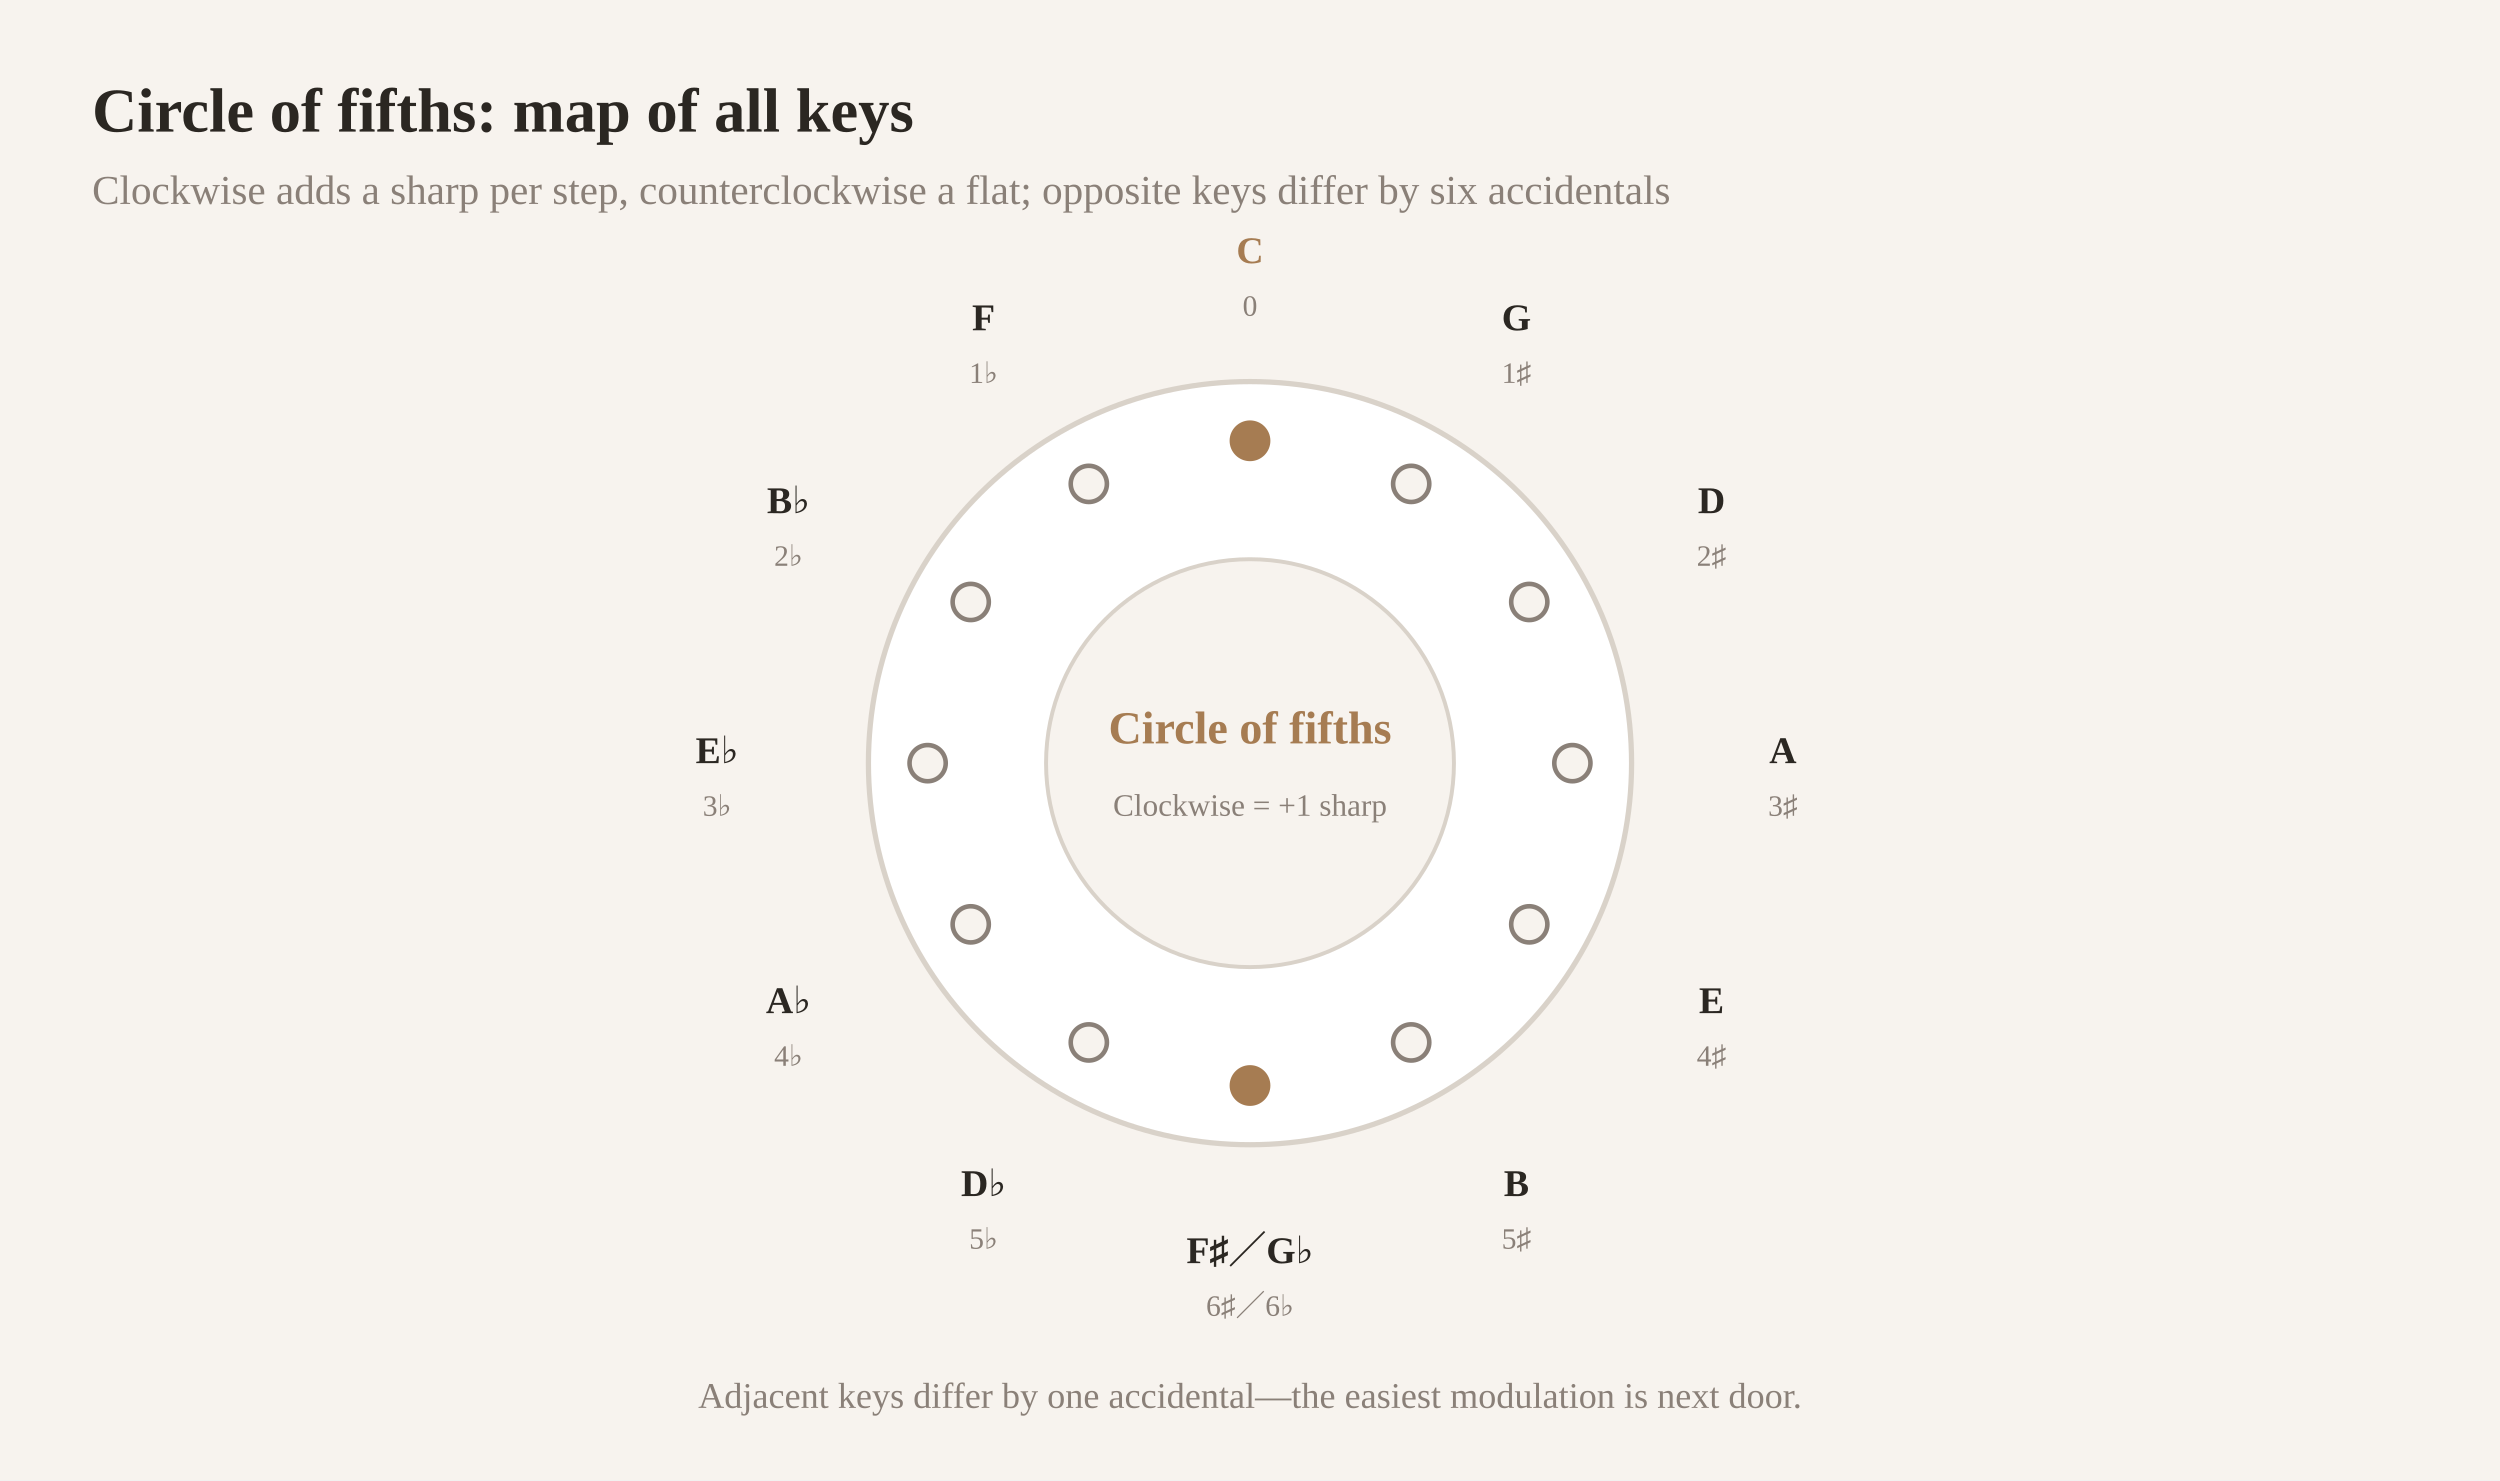
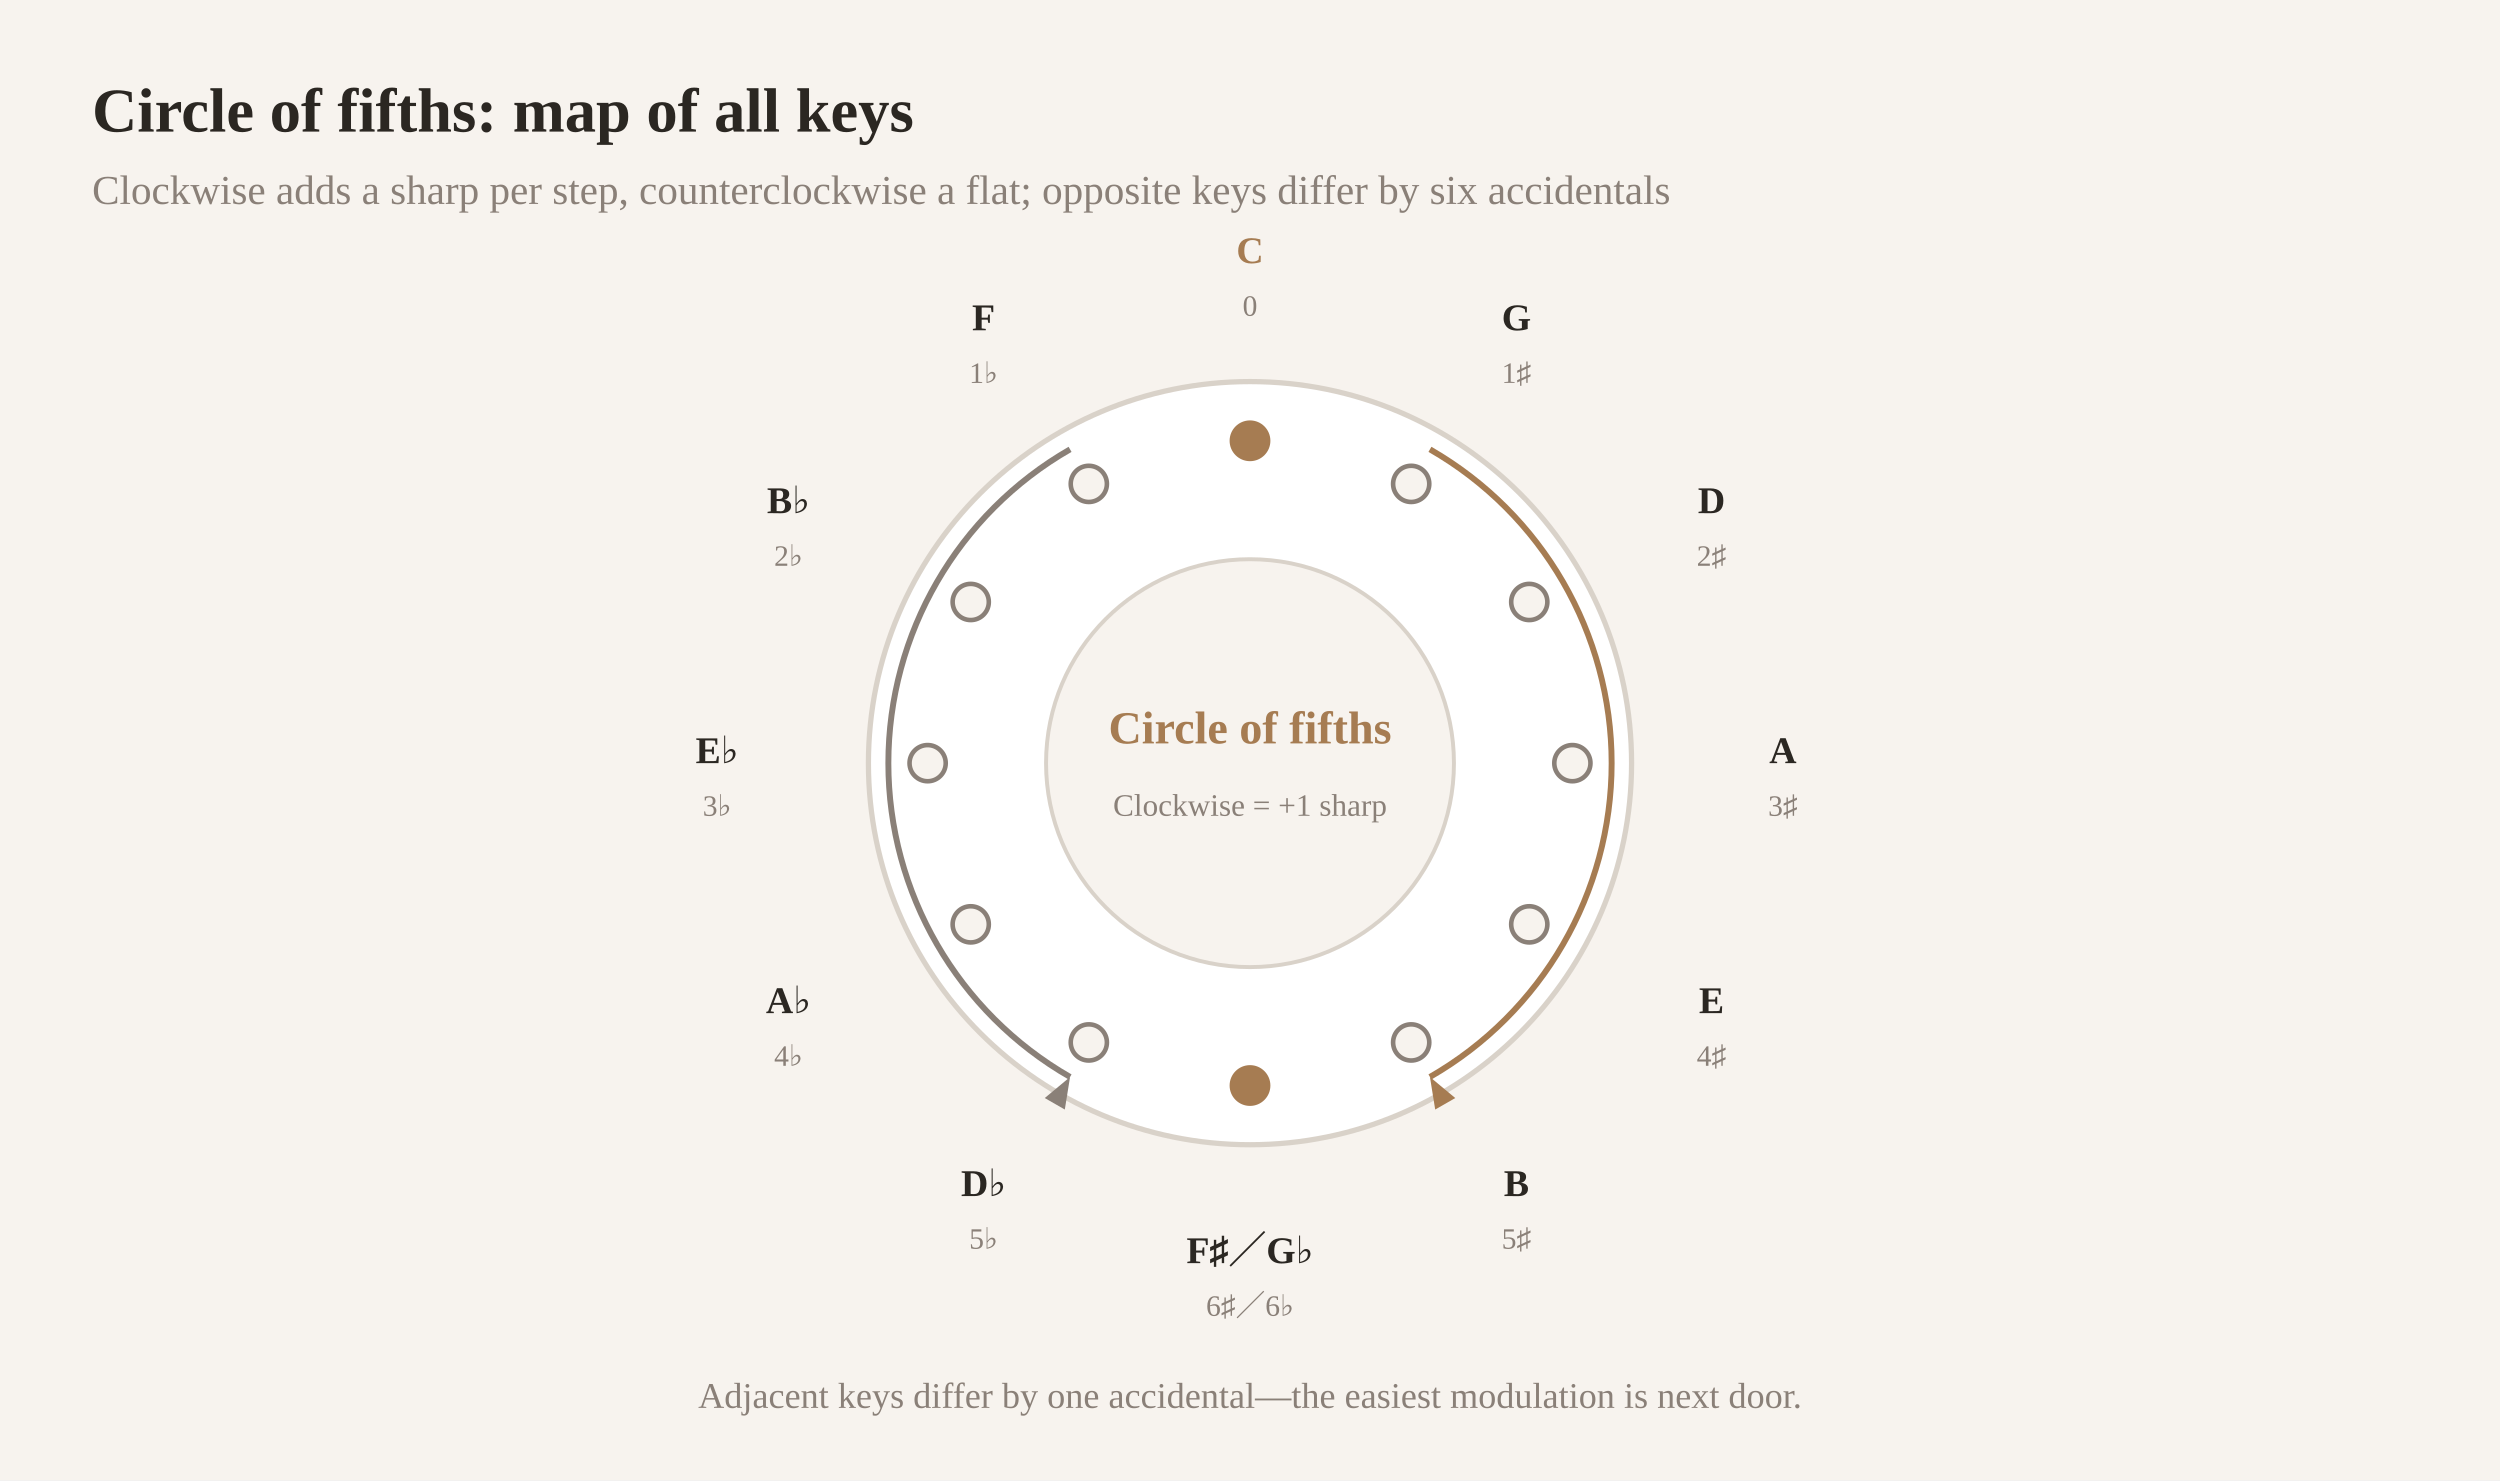
<svg xmlns="http://www.w3.org/2000/svg" viewBox="0 0 760 450" width="100%" role="img" aria-label="Circle of fifths: map of all keys">
  <rect width="760" height="450" fill="#f7f3ee" />
  <text x="28.0" y="40.0" font-size="19" text-anchor="start" fill="#2b2722" font-weight="700">Circle of fifths: map of all keys</text>
  <text x="28.0" y="62.0" font-size="12.5" text-anchor="start" fill="#8a8078" font-weight="400">Clockwise adds a sharp per step, counterclockwise a flat; opposite keys differ by six accidentals</text>
  <circle cx="380.0" cy="232.0" r="116.0" fill="#fff" stroke="#d9d2c9" stroke-width="1.6" />
  <circle cx="380.0" cy="232.0" r="62.0" fill="#f7f3ee" stroke="#d9d2c9" stroke-width="1.2" />
  <text x="380.0" y="226.0" font-size="14" text-anchor="middle" fill="#A67C52" font-weight="700">Circle of fifths</text>
  <text x="380.0" y="248.0" font-size="9.5" text-anchor="middle" fill="#8a8078" font-weight="400">Clockwise = +1 sharp</text>
+   <path d="M 434.7 136.6 A 110.0 110.0 0 0 1 434.7 327.4" fill="none" stroke="#A67C52" stroke-width="1.8" />
+   <polygon points="434.7,327.4 436.3,337.3 442.4,333.8" fill="#A67C52" />
+   <path d="M 325.3 136.6 A 110.0 110.0 0 0 0 325.3 327.4" fill="none" stroke="#8a8078" stroke-width="1.8" />
+   <polygon points="325.3,327.4 317.6,333.8 323.7,337.3" fill="#8a8078" />
  <circle cx="380.0" cy="134.0" r="5.5" fill="#A67C52" stroke="#A67C52" stroke-width="1.4" />
  <text x="380.0" y="80.0" font-size="11.5" text-anchor="middle" fill="#A67C52" font-weight="700">C</text>
  <text x="380.0" y="96.0" font-size="9" text-anchor="middle" fill="#8a8078" font-weight="400">0</text>
  <circle cx="429.0" cy="147.1" r="5.5" fill="#f7f3ee" stroke="#8a8078" stroke-width="1.4" />
  <text x="461.0" y="100.4" font-size="11.5" text-anchor="middle" fill="#2b2722" font-weight="700">G</text>
  <text x="461.0" y="116.4" font-size="9" text-anchor="middle" fill="#8a8078" font-weight="400">1♯</text>
  <circle cx="464.9" cy="183.0" r="5.5" fill="#f7f3ee" stroke="#8a8078" stroke-width="1.4" />
  <text x="520.3" y="156.0" font-size="11.5" text-anchor="middle" fill="#2b2722" font-weight="700">D</text>
  <text x="520.3" y="172.0" font-size="9" text-anchor="middle" fill="#8a8078" font-weight="400">2♯</text>
  <circle cx="478.0" cy="232.0" r="5.5" fill="#f7f3ee" stroke="#8a8078" stroke-width="1.4" />
  <text x="542.0" y="232.0" font-size="11.5" text-anchor="middle" fill="#2b2722" font-weight="700">A</text>
  <text x="542.0" y="248.0" font-size="9" text-anchor="middle" fill="#8a8078" font-weight="400">3♯</text>
  <circle cx="464.9" cy="281.0" r="5.5" fill="#f7f3ee" stroke="#8a8078" stroke-width="1.4" />
  <text x="520.3" y="308.0" font-size="11.5" text-anchor="middle" fill="#2b2722" font-weight="700">E</text>
  <text x="520.3" y="324.0" font-size="9" text-anchor="middle" fill="#8a8078" font-weight="400">4♯</text>
  <circle cx="429.0" cy="316.9" r="5.5" fill="#f7f3ee" stroke="#8a8078" stroke-width="1.4" />
  <text x="461.0" y="363.6" font-size="11.5" text-anchor="middle" fill="#2b2722" font-weight="700">B</text>
  <text x="461.0" y="379.6" font-size="9" text-anchor="middle" fill="#8a8078" font-weight="400">5♯</text>
  <circle cx="380.0" cy="330.0" r="5.5" fill="#A67C52" stroke="#A67C52" stroke-width="1.4" />
  <text x="380.0" y="384.0" font-size="11.5" text-anchor="middle" fill="#2b2722" font-weight="700">F♯／G♭</text>
  <text x="380.0" y="400.0" font-size="9" text-anchor="middle" fill="#8a8078" font-weight="400">6♯／6♭</text>
  <circle cx="331.0" cy="316.9" r="5.5" fill="#f7f3ee" stroke="#8a8078" stroke-width="1.4" />
  <text x="299.0" y="363.6" font-size="11.5" text-anchor="middle" fill="#2b2722" font-weight="700">D♭</text>
  <text x="299.0" y="379.6" font-size="9" text-anchor="middle" fill="#8a8078" font-weight="400">5♭</text>
  <circle cx="295.1" cy="281.0" r="5.5" fill="#f7f3ee" stroke="#8a8078" stroke-width="1.4" />
  <text x="239.7" y="308.0" font-size="11.5" text-anchor="middle" fill="#2b2722" font-weight="700">A♭</text>
  <text x="239.7" y="324.0" font-size="9" text-anchor="middle" fill="#8a8078" font-weight="400">4♭</text>
  <circle cx="282.0" cy="232.0" r="5.5" fill="#f7f3ee" stroke="#8a8078" stroke-width="1.4" />
  <text x="218.0" y="232.0" font-size="11.5" text-anchor="middle" fill="#2b2722" font-weight="700">E♭</text>
  <text x="218.0" y="248.0" font-size="9" text-anchor="middle" fill="#8a8078" font-weight="400">3♭</text>
  <circle cx="295.1" cy="183.0" r="5.5" fill="#f7f3ee" stroke="#8a8078" stroke-width="1.4" />
  <text x="239.7" y="156.0" font-size="11.5" text-anchor="middle" fill="#2b2722" font-weight="700">B♭</text>
  <text x="239.7" y="172.0" font-size="9" text-anchor="middle" fill="#8a8078" font-weight="400">2♭</text>
  <circle cx="331.0" cy="147.1" r="5.5" fill="#f7f3ee" stroke="#8a8078" stroke-width="1.4" />
  <text x="299.0" y="100.4" font-size="11.5" text-anchor="middle" fill="#2b2722" font-weight="700">F</text>
  <text x="299.0" y="116.4" font-size="9" text-anchor="middle" fill="#8a8078" font-weight="400">1♭</text>
  <text x="380.0" y="428.0" font-size="11" text-anchor="middle" fill="#8a8078" font-weight="400">Adjacent keys differ by one accidental—the easiest modulation is next door.</text>
</svg>
